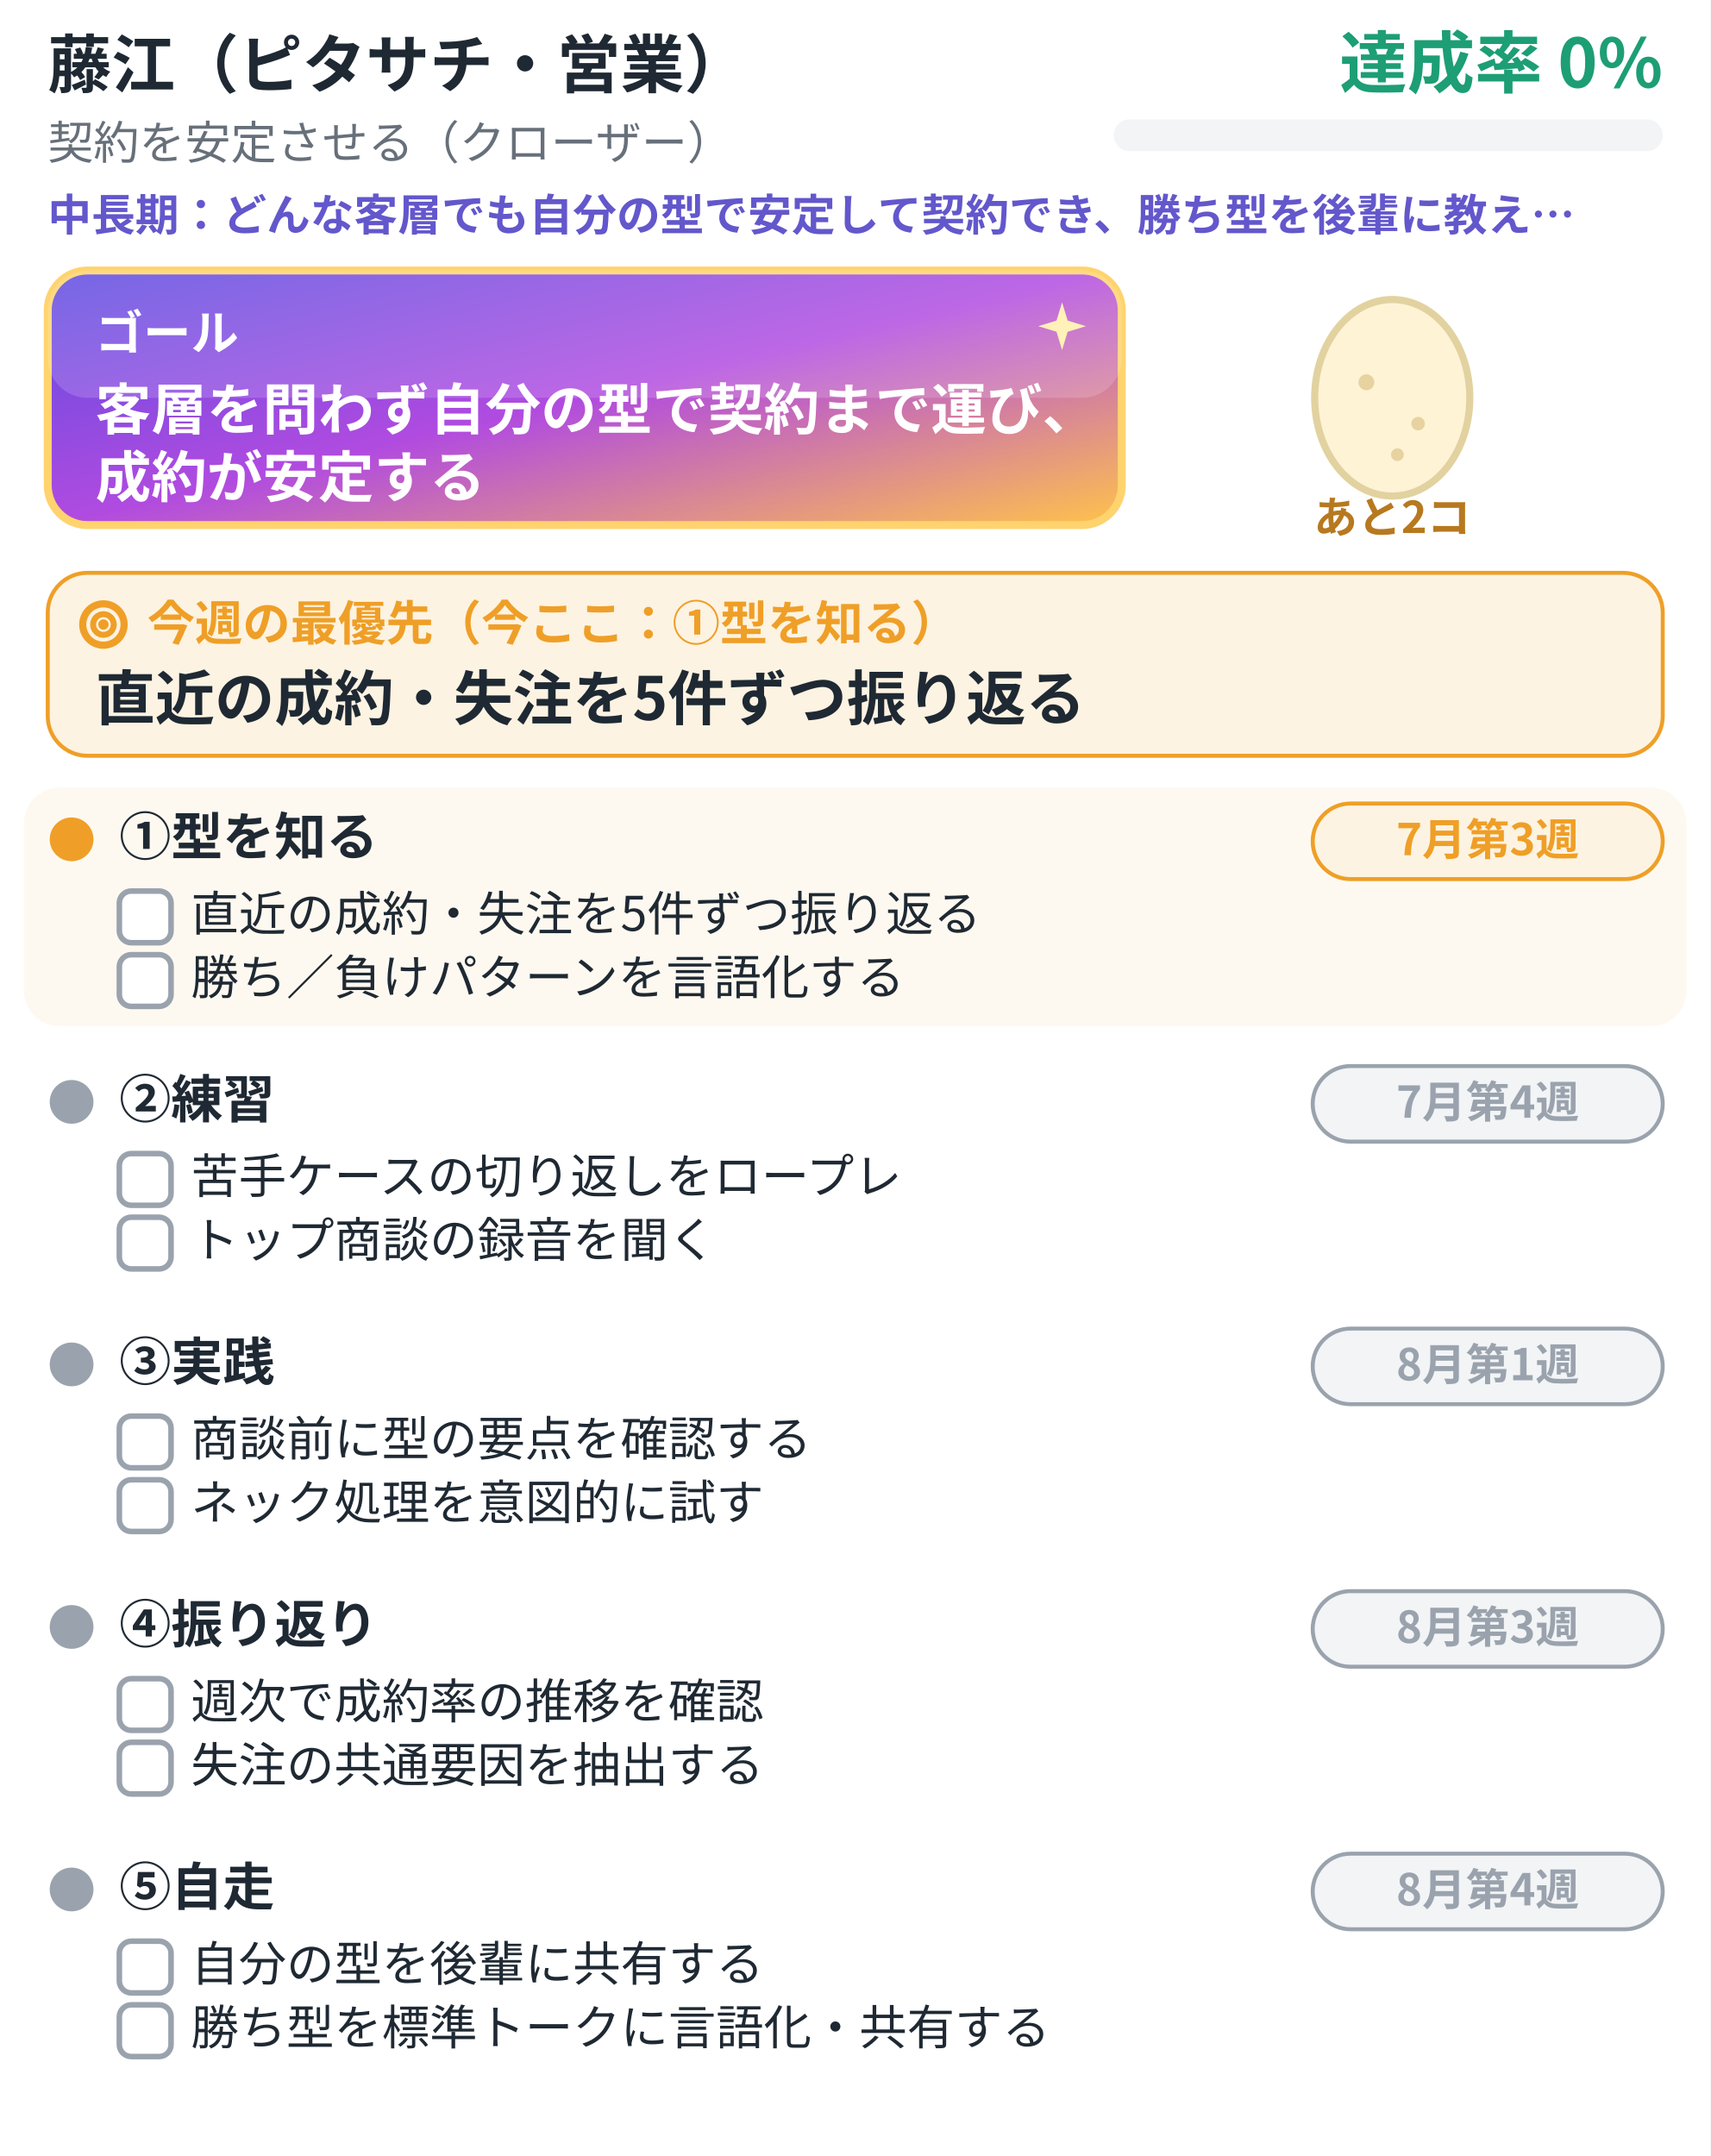
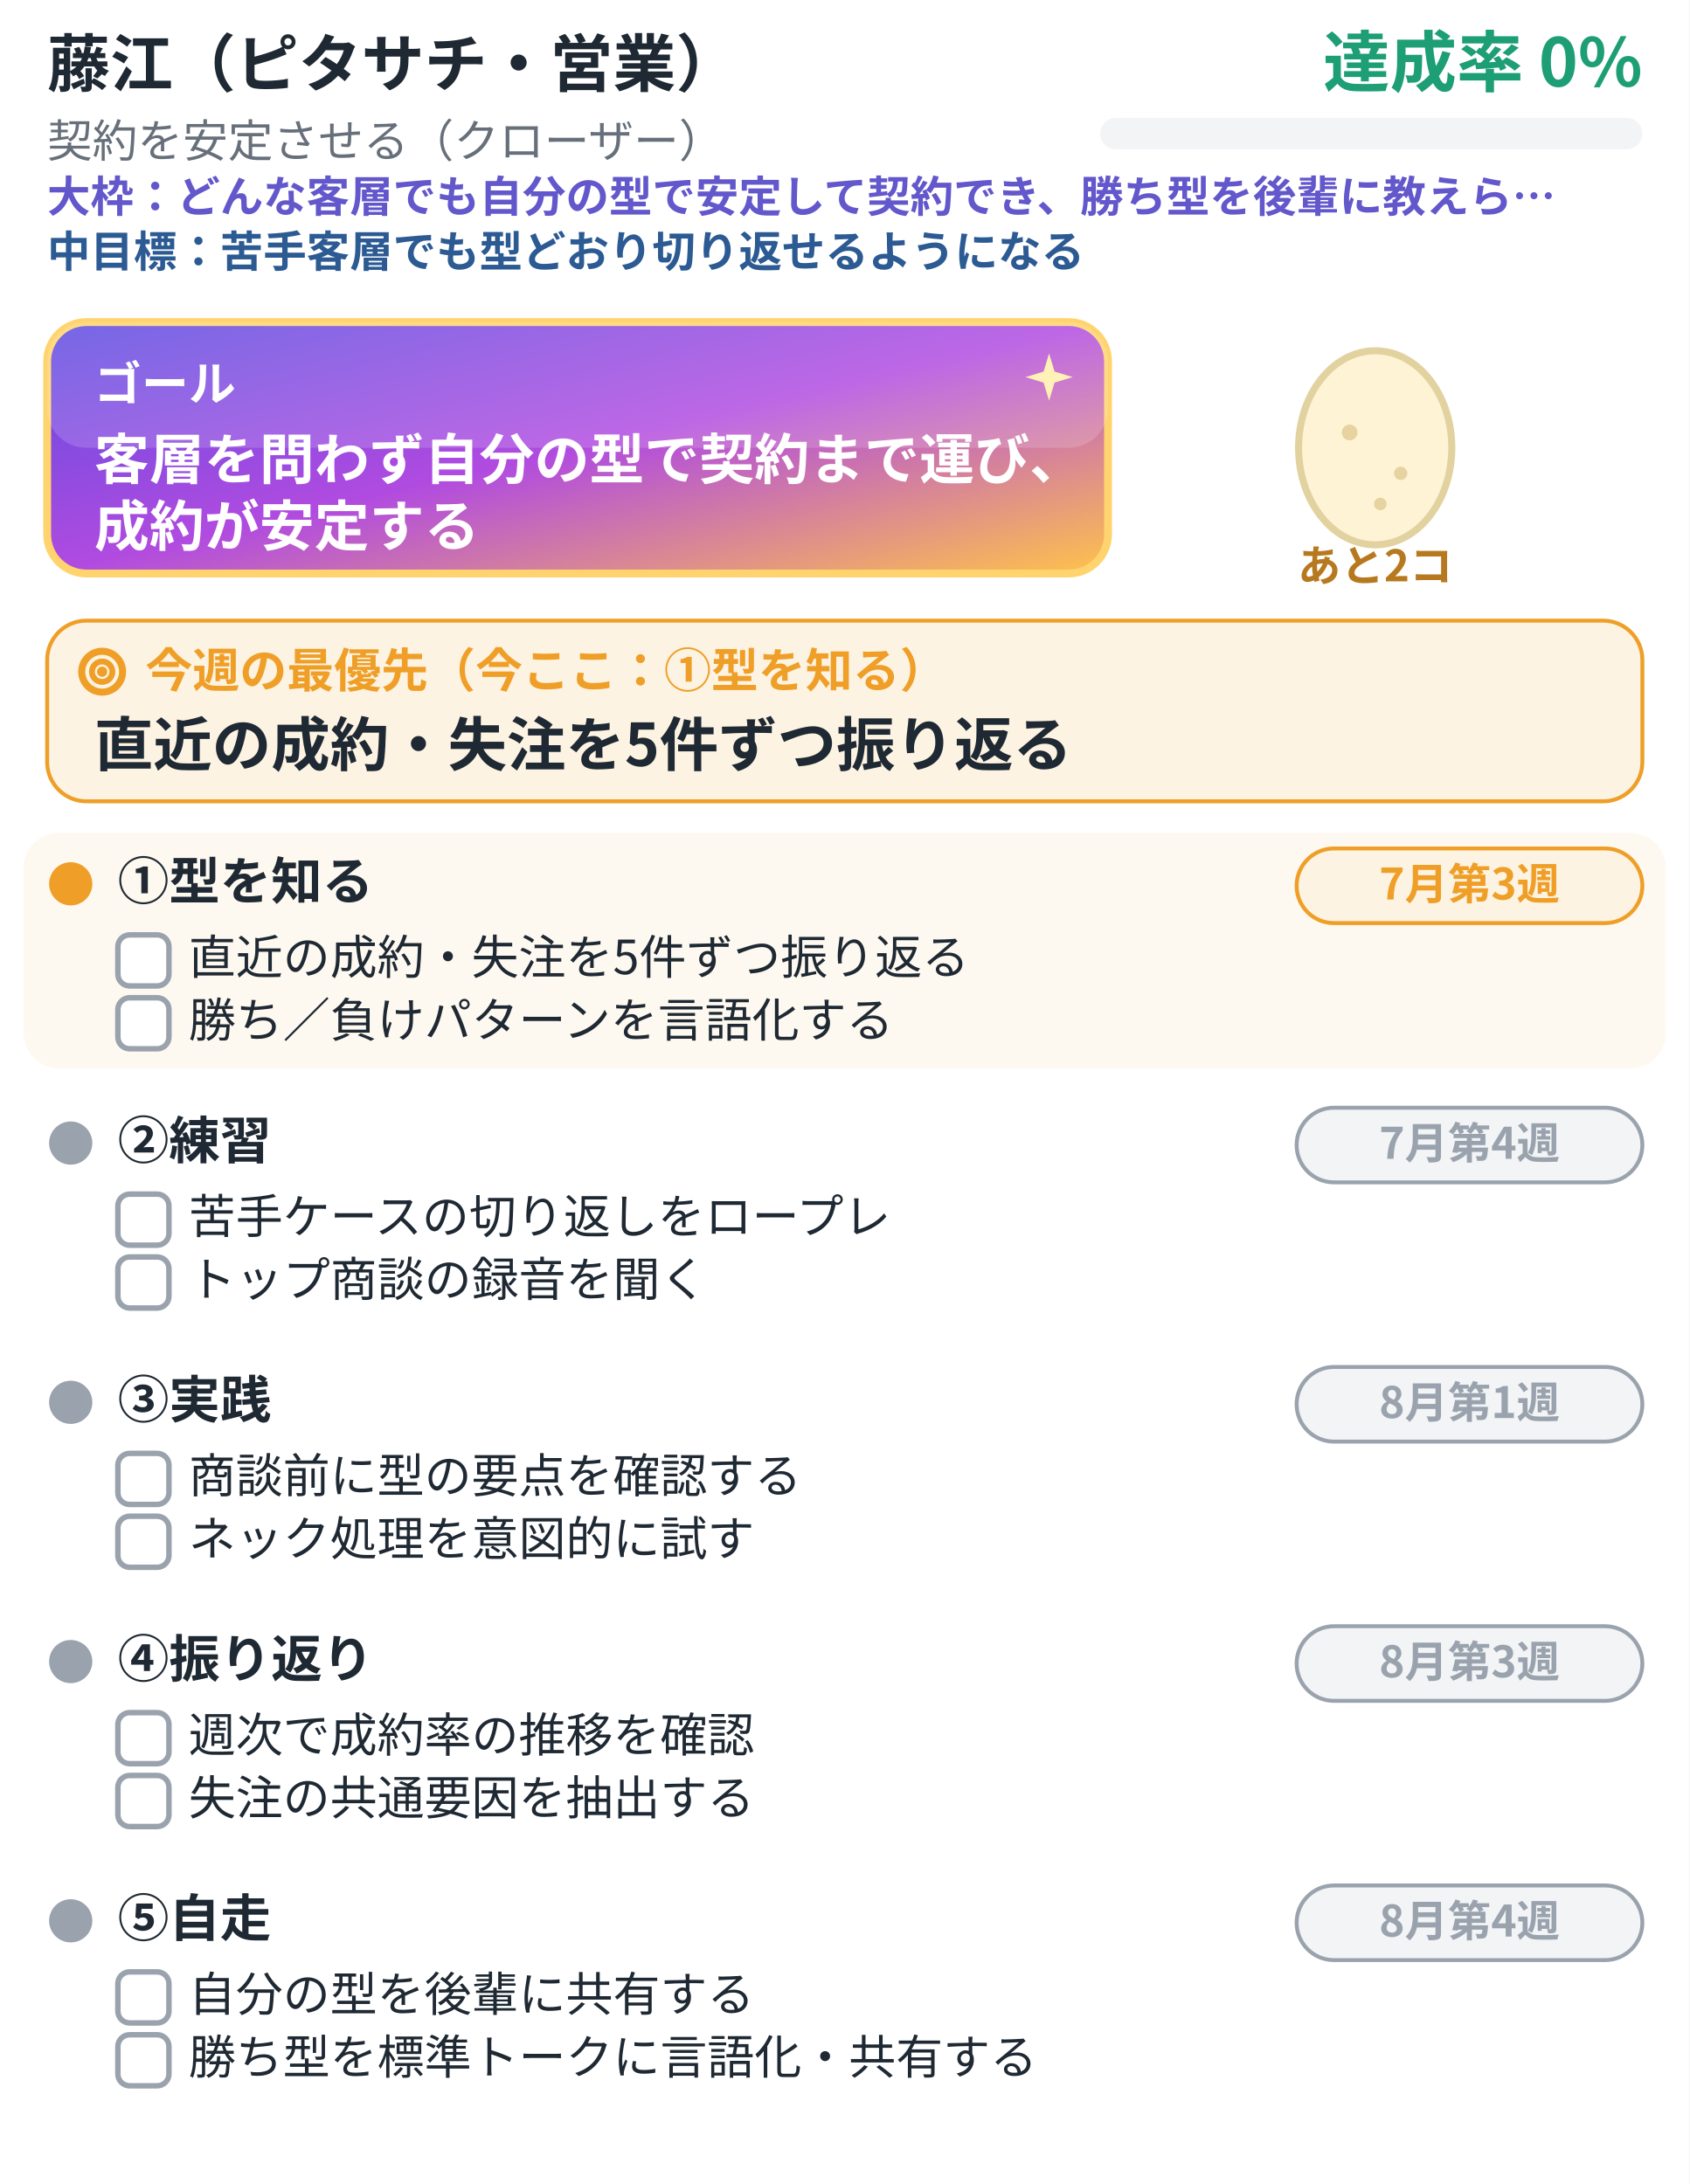
- <svg xmlns="http://www.w3.org/2000/svg" viewBox="0 0 430 542" font-family="Hiragino Sans, 'Noto Sans CJK JP', 'Yu Gothic', sans-serif" width="430" height="542">
+ <svg xmlns="http://www.w3.org/2000/svg" viewBox="0 0 430 556" font-family="Hiragino Sans, 'Noto Sans CJK JP', 'Yu Gothic', sans-serif" width="430" height="556">
  <defs>
    <linearGradient id="goalGrad" x1="0" y1="0" x2="1" y2="1">
      <stop offset="0" stop-color="#5B4BE0" />
      <stop offset="0.5" stop-color="#B14BE0" />
      <stop offset="1" stop-color="#FFC24B" />
    </linearGradient>
    <linearGradient id="phx" x1="0" y1="0" x2="0" y2="1">
      <stop offset="0" stop-color="#FFE259" />
      <stop offset="0.5" stop-color="#FF9A00" />
      <stop offset="1" stop-color="#FF3D00" />
    </linearGradient>
    <linearGradient id="phx2" x1="0" y1="0" x2="0" y2="1">
      <stop offset="0" stop-color="#FFF0A0" />
      <stop offset="1" stop-color="#FF7A00" />
    </linearGradient>
    <linearGradient id="hen" x1="0" y1="0" x2="1" y2="1">
      <stop offset="0" stop-color="#37C9B0" />
      <stop offset="0.6" stop-color="#3DA0E8" />
      <stop offset="1" stop-color="#7A5BE0" />
    </linearGradient>
    <linearGradient id="pcock" x1="0" y1="0" x2="0" y2="1">
      <stop offset="0" stop-color="#2BD0C0" />
      <stop offset="0.55" stop-color="#2E8FD0" />
      <stop offset="1" stop-color="#2E4BB0" />
    </linearGradient>
    <linearGradient id="gold" x1="0" y1="0" x2="0" y2="1">
      <stop offset="0" stop-color="#FFF0A8" />
      <stop offset="0.5" stop-color="#F2C230" />
      <stop offset="1" stop-color="#C8901A" />
    </linearGradient>
  </defs>
-   <rect x="0" y="0" width="430" height="542" fill="#fff" />
+   <rect x="0" y="0" width="430" height="556" fill="#fff" />
  <text x="12" y="22" font-size="16" font-weight="700" fill="#1F2933">藤江（ピタサチ・営業）</text>
  <text x="12" y="40" font-size="11.5" fill="#67707A">契約を安定させる（クローザー）</text>
-   <text x="12" y="58" font-size="11" font-weight="700" fill="#6357CC">中長期：どんな客層でも自分の型で安定して契約でき、勝ち型を後輩に教え…</text>
+   <text x="12" y="54" font-size="11" font-weight="700" fill="#6357CC">大枠：どんな客層でも自分の型で安定して契約でき、勝ち型を後輩に教えら…</text>
+   <text x="12" y="68" font-size="11" font-weight="700" fill="#2C5A93">中目標：苦手客層でも型どおり切り返せるようになる</text>
  <text x="418" y="22" text-anchor="end" font-size="17" font-weight="700" fill="#1D9E75">達成率 0%</text>
  <rect x="280" y="30" width="138" height="8" rx="4" fill="#F2F4F6" />
  <rect x="280" y="30" width="0" height="8" rx="4" fill="#1D9E75" />
-   <rect x="12" y="68" width="270" height="64" rx="10" fill="url(#goalGrad)" stroke="#FFD36E" stroke-width="2" />
-   <rect x="12" y="68" width="270" height="32.0" rx="10" fill="#fff" opacity="0.16" />
-   <text x="24" y="88" font-size="12" font-weight="700" fill="#fff">ゴール</text>
-   <polygon points="267.0,76.0 268.4,80.6 273.0,82.0 268.4,83.4 267.0,88.0 265.6,83.4 261.0,82.0 265.6,80.6" fill="#FFF1B8" />
-   <text x="24" y="108" font-size="14" font-weight="600" fill="#fff">客層を問わず自分の型で契約まで運び、</text>
-   <text x="24" y="125" font-size="14" font-weight="600" fill="#fff">成約が安定する</text>
-   <ellipse cx="350.0" cy="100.0" rx="19.5" ry="24.7" fill="#FFF3D6" />
-   <ellipse cx="350.0" cy="100.0" rx="19.5" ry="24.7" fill="none" stroke="#E2D2A0" stroke-width="1.8" />
-   <circle cx="343.5" cy="96.1" r="2.0" fill="#E6D3A0" />
-   <circle cx="356.5" cy="106.5" r="1.7" fill="#E6D3A0" />
-   <circle cx="351.3" cy="114.3" r="1.6" fill="#E6D3A0" />
-   <text x="350" y="134" text-anchor="middle" font-size="11" font-weight="700" fill="#B7791F">あと2コ</text>
-   <rect x="12" y="144" width="406" height="46" rx="10" fill="#FDF3E2" stroke="#EF9F27" />
-   <circle cx="26" cy="157" r="5.2" fill="none" stroke="#EF9F27" stroke-width="1.8" />
-   <circle cx="26" cy="157" r="2.6" fill="none" stroke="#EF9F27" stroke-width="1.5" />
-   <circle cx="26" cy="157" r="1.3" fill="#EF9F27" />
-   <text x="37" y="161" font-size="12" font-weight="700" fill="#EF9F27">今週の最優先（今ここ：①型を知る）</text>
-   <text x="24" y="181" font-size="15" font-weight="700" fill="#1F2933">直近の成約・失注を5件ずつ振り返る</text>
-   <rect x="6" y="198" width="418" height="60" rx="9" fill="#FDF3E2" opacity="0.5" />
-   <circle cx="18" cy="211" r="5.5" fill="#EF9F27" />
-   <text x="30" y="215" font-size="13" font-weight="700" fill="#1F2933">①型を知る</text>
-   <rect x="330" y="202" width="88" height="19" rx="9.5" fill="#FDF3E2" stroke="#EF9F27" />
-   <text x="374" y="215" text-anchor="middle" font-size="11" font-weight="700" fill="#EF9F27">7月第3週</text>
-   <rect x="30" y="224" width="13" height="13" rx="3" fill="#fff" stroke="#9AA3AD" stroke-width="1.4" />
-   <text x="48" y="234" font-size="12" fill="#1F2933">直近の成約・失注を5件ずつ振り返る</text>
-   <rect x="30" y="240" width="13" height="13" rx="3" fill="#fff" stroke="#9AA3AD" stroke-width="1.4" />
-   <text x="48" y="250" font-size="12" fill="#1F2933">勝ち／負けパターンを言語化する</text>
-   <circle cx="18" cy="277" r="5.5" fill="#9AA3AD" />
-   <text x="30" y="281" font-size="13" font-weight="700" fill="#1F2933">②練習</text>
-   <rect x="330" y="268" width="88" height="19" rx="9.5" fill="#F2F4F6" stroke="#9AA3AD" />
-   <text x="374" y="281" text-anchor="middle" font-size="11" font-weight="700" fill="#9AA3AD">7月第4週</text>
-   <rect x="30" y="290" width="13" height="13" rx="3" fill="#fff" stroke="#9AA3AD" stroke-width="1.4" />
-   <text x="48" y="300" font-size="12" fill="#1F2933">苦手ケースの切り返しをロープレ</text>
-   <rect x="30" y="306" width="13" height="13" rx="3" fill="#fff" stroke="#9AA3AD" stroke-width="1.4" />
-   <text x="48" y="316" font-size="12" fill="#1F2933">トップ商談の録音を聞く</text>
-   <circle cx="18" cy="343" r="5.5" fill="#9AA3AD" />
-   <text x="30" y="347" font-size="13" font-weight="700" fill="#1F2933">③実践</text>
-   <rect x="330" y="334" width="88" height="19" rx="9.5" fill="#F2F4F6" stroke="#9AA3AD" />
-   <text x="374" y="347" text-anchor="middle" font-size="11" font-weight="700" fill="#9AA3AD">8月第1週</text>
-   <rect x="30" y="356" width="13" height="13" rx="3" fill="#fff" stroke="#9AA3AD" stroke-width="1.4" />
-   <text x="48" y="366" font-size="12" fill="#1F2933">商談前に型の要点を確認する</text>
-   <rect x="30" y="372" width="13" height="13" rx="3" fill="#fff" stroke="#9AA3AD" stroke-width="1.4" />
-   <text x="48" y="382" font-size="12" fill="#1F2933">ネック処理を意図的に試す</text>
-   <circle cx="18" cy="409" r="5.5" fill="#9AA3AD" />
-   <text x="30" y="413" font-size="13" font-weight="700" fill="#1F2933">④振り返り</text>
-   <rect x="330" y="400" width="88" height="19" rx="9.5" fill="#F2F4F6" stroke="#9AA3AD" />
-   <text x="374" y="413" text-anchor="middle" font-size="11" font-weight="700" fill="#9AA3AD">8月第3週</text>
-   <rect x="30" y="422" width="13" height="13" rx="3" fill="#fff" stroke="#9AA3AD" stroke-width="1.4" />
-   <text x="48" y="432" font-size="12" fill="#1F2933">週次で成約率の推移を確認</text>
-   <rect x="30" y="438" width="13" height="13" rx="3" fill="#fff" stroke="#9AA3AD" stroke-width="1.4" />
-   <text x="48" y="448" font-size="12" fill="#1F2933">失注の共通要因を抽出する</text>
-   <circle cx="18" cy="475" r="5.5" fill="#9AA3AD" />
-   <text x="30" y="479" font-size="13" font-weight="700" fill="#1F2933">⑤自走</text>
-   <rect x="330" y="466" width="88" height="19" rx="9.5" fill="#F2F4F6" stroke="#9AA3AD" />
-   <text x="374" y="479" text-anchor="middle" font-size="11" font-weight="700" fill="#9AA3AD">8月第4週</text>
-   <rect x="30" y="488" width="13" height="13" rx="3" fill="#fff" stroke="#9AA3AD" stroke-width="1.4" />
-   <text x="48" y="498" font-size="12" fill="#1F2933">自分の型を後輩に共有する</text>
-   <rect x="30" y="504" width="13" height="13" rx="3" fill="#fff" stroke="#9AA3AD" stroke-width="1.4" />
-   <text x="48" y="514" font-size="12" fill="#1F2933">勝ち型を標準トークに言語化・共有する</text>
+   <rect x="12" y="82" width="270" height="64" rx="10" fill="url(#goalGrad)" stroke="#FFD36E" stroke-width="2" />
+   <rect x="12" y="82" width="270" height="32.0" rx="10" fill="#fff" opacity="0.16" />
+   <text x="24" y="102" font-size="12" font-weight="700" fill="#fff">ゴール</text>
+   <polygon points="267.0,90.0 268.4,94.6 273.0,96.0 268.4,97.4 267.0,102.0 265.6,97.4 261.0,96.0 265.6,94.6" fill="#FFF1B8" />
+   <text x="24" y="122" font-size="14" font-weight="600" fill="#fff">客層を問わず自分の型で契約まで運び、</text>
+   <text x="24" y="139" font-size="14" font-weight="600" fill="#fff">成約が安定する</text>
+   <ellipse cx="350.0" cy="114.0" rx="19.5" ry="24.7" fill="#FFF3D6" />
+   <ellipse cx="350.0" cy="114.0" rx="19.5" ry="24.7" fill="none" stroke="#E2D2A0" stroke-width="1.8" />
+   <circle cx="343.5" cy="110.1" r="2.0" fill="#E6D3A0" />
+   <circle cx="356.5" cy="120.5" r="1.7" fill="#E6D3A0" />
+   <circle cx="351.3" cy="128.3" r="1.6" fill="#E6D3A0" />
+   <text x="350" y="148" text-anchor="middle" font-size="11" font-weight="700" fill="#B7791F">あと2コ</text>
+   <rect x="12" y="158" width="406" height="46" rx="10" fill="#FDF3E2" stroke="#EF9F27" />
+   <circle cx="26" cy="171" r="5.2" fill="none" stroke="#EF9F27" stroke-width="1.8" />
+   <circle cx="26" cy="171" r="2.6" fill="none" stroke="#EF9F27" stroke-width="1.5" />
+   <circle cx="26" cy="171" r="1.3" fill="#EF9F27" />
+   <text x="37" y="175" font-size="12" font-weight="700" fill="#EF9F27">今週の最優先（今ここ：①型を知る）</text>
+   <text x="24" y="195" font-size="15" font-weight="700" fill="#1F2933">直近の成約・失注を5件ずつ振り返る</text>
+   <rect x="6" y="212" width="418" height="60" rx="9" fill="#FDF3E2" opacity="0.5" />
+   <circle cx="18" cy="225" r="5.5" fill="#EF9F27" />
+   <text x="30" y="229" font-size="13" font-weight="700" fill="#1F2933">①型を知る</text>
+   <rect x="330" y="216" width="88" height="19" rx="9.5" fill="#FDF3E2" stroke="#EF9F27" />
+   <text x="374" y="229" text-anchor="middle" font-size="11" font-weight="700" fill="#EF9F27">7月第3週</text>
+   <rect x="30" y="238" width="13" height="13" rx="3" fill="#fff" stroke="#9AA3AD" stroke-width="1.4" />
+   <text x="48" y="248" font-size="12" fill="#1F2933">直近の成約・失注を5件ずつ振り返る</text>
+   <rect x="30" y="254" width="13" height="13" rx="3" fill="#fff" stroke="#9AA3AD" stroke-width="1.4" />
+   <text x="48" y="264" font-size="12" fill="#1F2933">勝ち／負けパターンを言語化する</text>
+   <circle cx="18" cy="291" r="5.5" fill="#9AA3AD" />
+   <text x="30" y="295" font-size="13" font-weight="700" fill="#1F2933">②練習</text>
+   <rect x="330" y="282" width="88" height="19" rx="9.5" fill="#F2F4F6" stroke="#9AA3AD" />
+   <text x="374" y="295" text-anchor="middle" font-size="11" font-weight="700" fill="#9AA3AD">7月第4週</text>
+   <rect x="30" y="304" width="13" height="13" rx="3" fill="#fff" stroke="#9AA3AD" stroke-width="1.4" />
+   <text x="48" y="314" font-size="12" fill="#1F2933">苦手ケースの切り返しをロープレ</text>
+   <rect x="30" y="320" width="13" height="13" rx="3" fill="#fff" stroke="#9AA3AD" stroke-width="1.4" />
+   <text x="48" y="330" font-size="12" fill="#1F2933">トップ商談の録音を聞く</text>
+   <circle cx="18" cy="357" r="5.5" fill="#9AA3AD" />
+   <text x="30" y="361" font-size="13" font-weight="700" fill="#1F2933">③実践</text>
+   <rect x="330" y="348" width="88" height="19" rx="9.5" fill="#F2F4F6" stroke="#9AA3AD" />
+   <text x="374" y="361" text-anchor="middle" font-size="11" font-weight="700" fill="#9AA3AD">8月第1週</text>
+   <rect x="30" y="370" width="13" height="13" rx="3" fill="#fff" stroke="#9AA3AD" stroke-width="1.4" />
+   <text x="48" y="380" font-size="12" fill="#1F2933">商談前に型の要点を確認する</text>
+   <rect x="30" y="386" width="13" height="13" rx="3" fill="#fff" stroke="#9AA3AD" stroke-width="1.4" />
+   <text x="48" y="396" font-size="12" fill="#1F2933">ネック処理を意図的に試す</text>
+   <circle cx="18" cy="423" r="5.5" fill="#9AA3AD" />
+   <text x="30" y="427" font-size="13" font-weight="700" fill="#1F2933">④振り返り</text>
+   <rect x="330" y="414" width="88" height="19" rx="9.5" fill="#F2F4F6" stroke="#9AA3AD" />
+   <text x="374" y="427" text-anchor="middle" font-size="11" font-weight="700" fill="#9AA3AD">8月第3週</text>
+   <rect x="30" y="436" width="13" height="13" rx="3" fill="#fff" stroke="#9AA3AD" stroke-width="1.4" />
+   <text x="48" y="446" font-size="12" fill="#1F2933">週次で成約率の推移を確認</text>
+   <rect x="30" y="452" width="13" height="13" rx="3" fill="#fff" stroke="#9AA3AD" stroke-width="1.4" />
+   <text x="48" y="462" font-size="12" fill="#1F2933">失注の共通要因を抽出する</text>
+   <circle cx="18" cy="489" r="5.5" fill="#9AA3AD" />
+   <text x="30" y="493" font-size="13" font-weight="700" fill="#1F2933">⑤自走</text>
+   <rect x="330" y="480" width="88" height="19" rx="9.5" fill="#F2F4F6" stroke="#9AA3AD" />
+   <text x="374" y="493" text-anchor="middle" font-size="11" font-weight="700" fill="#9AA3AD">8月第4週</text>
+   <rect x="30" y="502" width="13" height="13" rx="3" fill="#fff" stroke="#9AA3AD" stroke-width="1.4" />
+   <text x="48" y="512" font-size="12" fill="#1F2933">自分の型を後輩に共有する</text>
+   <rect x="30" y="518" width="13" height="13" rx="3" fill="#fff" stroke="#9AA3AD" stroke-width="1.4" />
+   <text x="48" y="528" font-size="12" fill="#1F2933">勝ち型を標準トークに言語化・共有する</text>
</svg>
